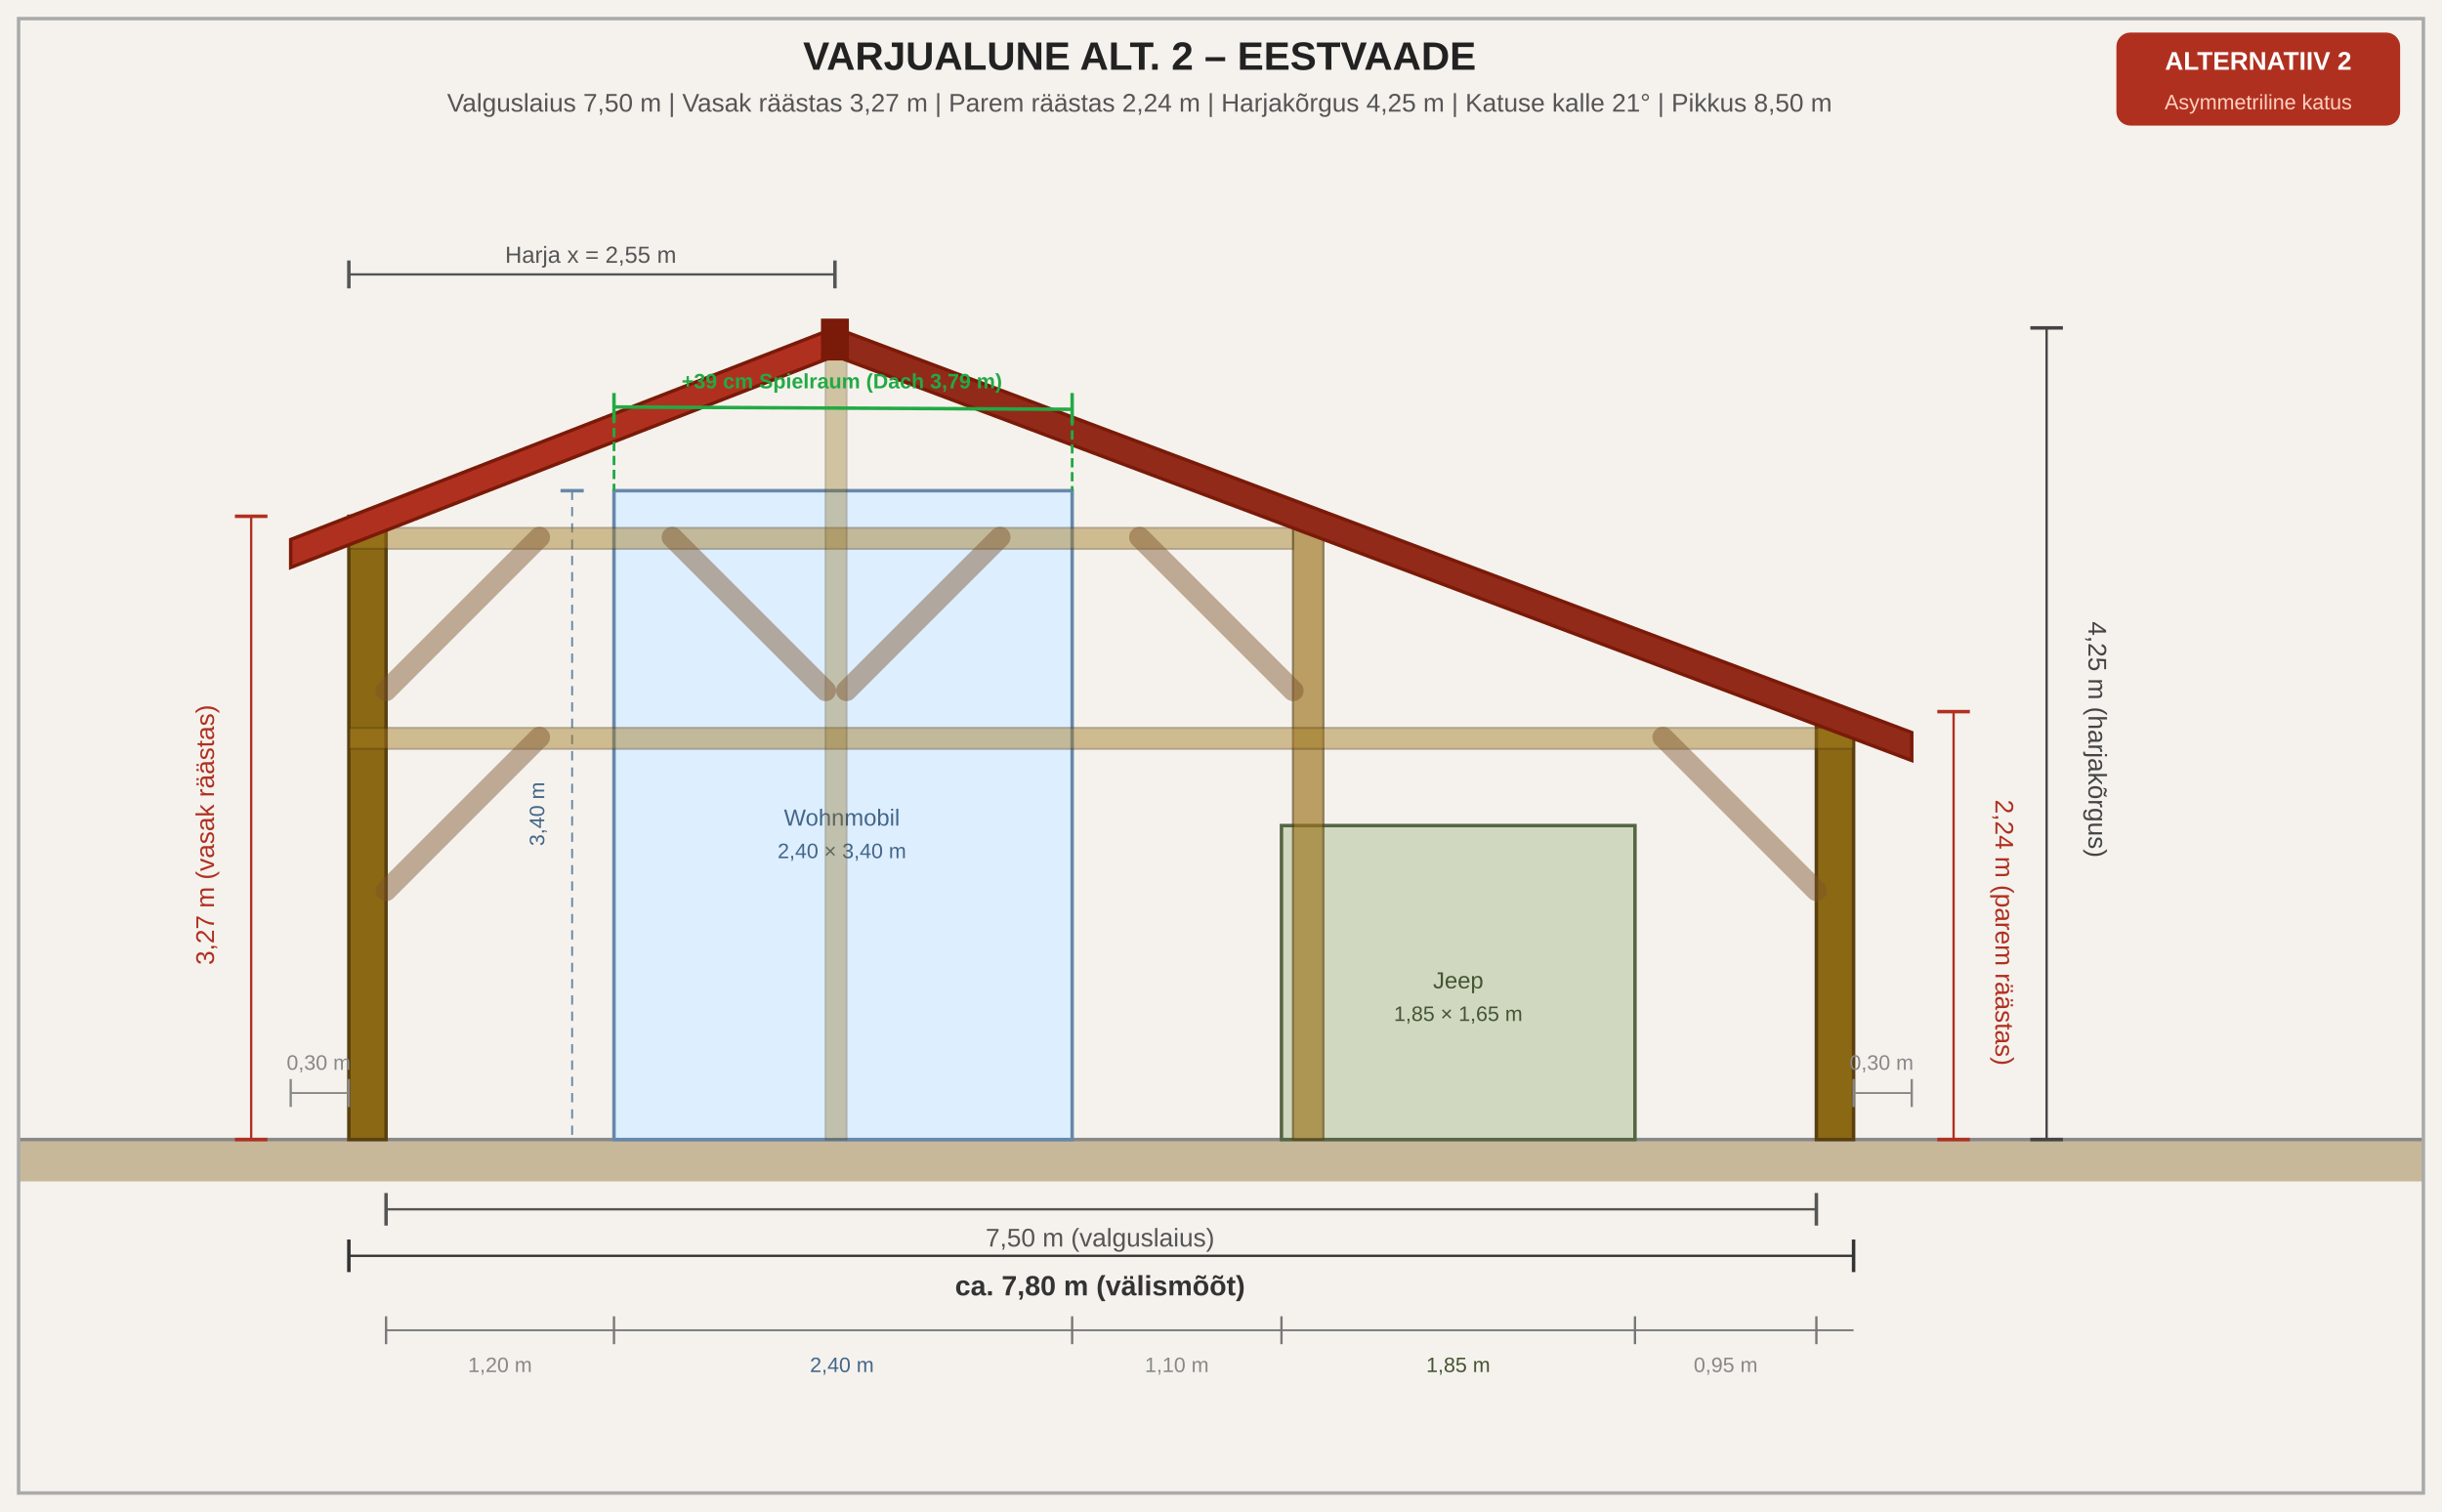
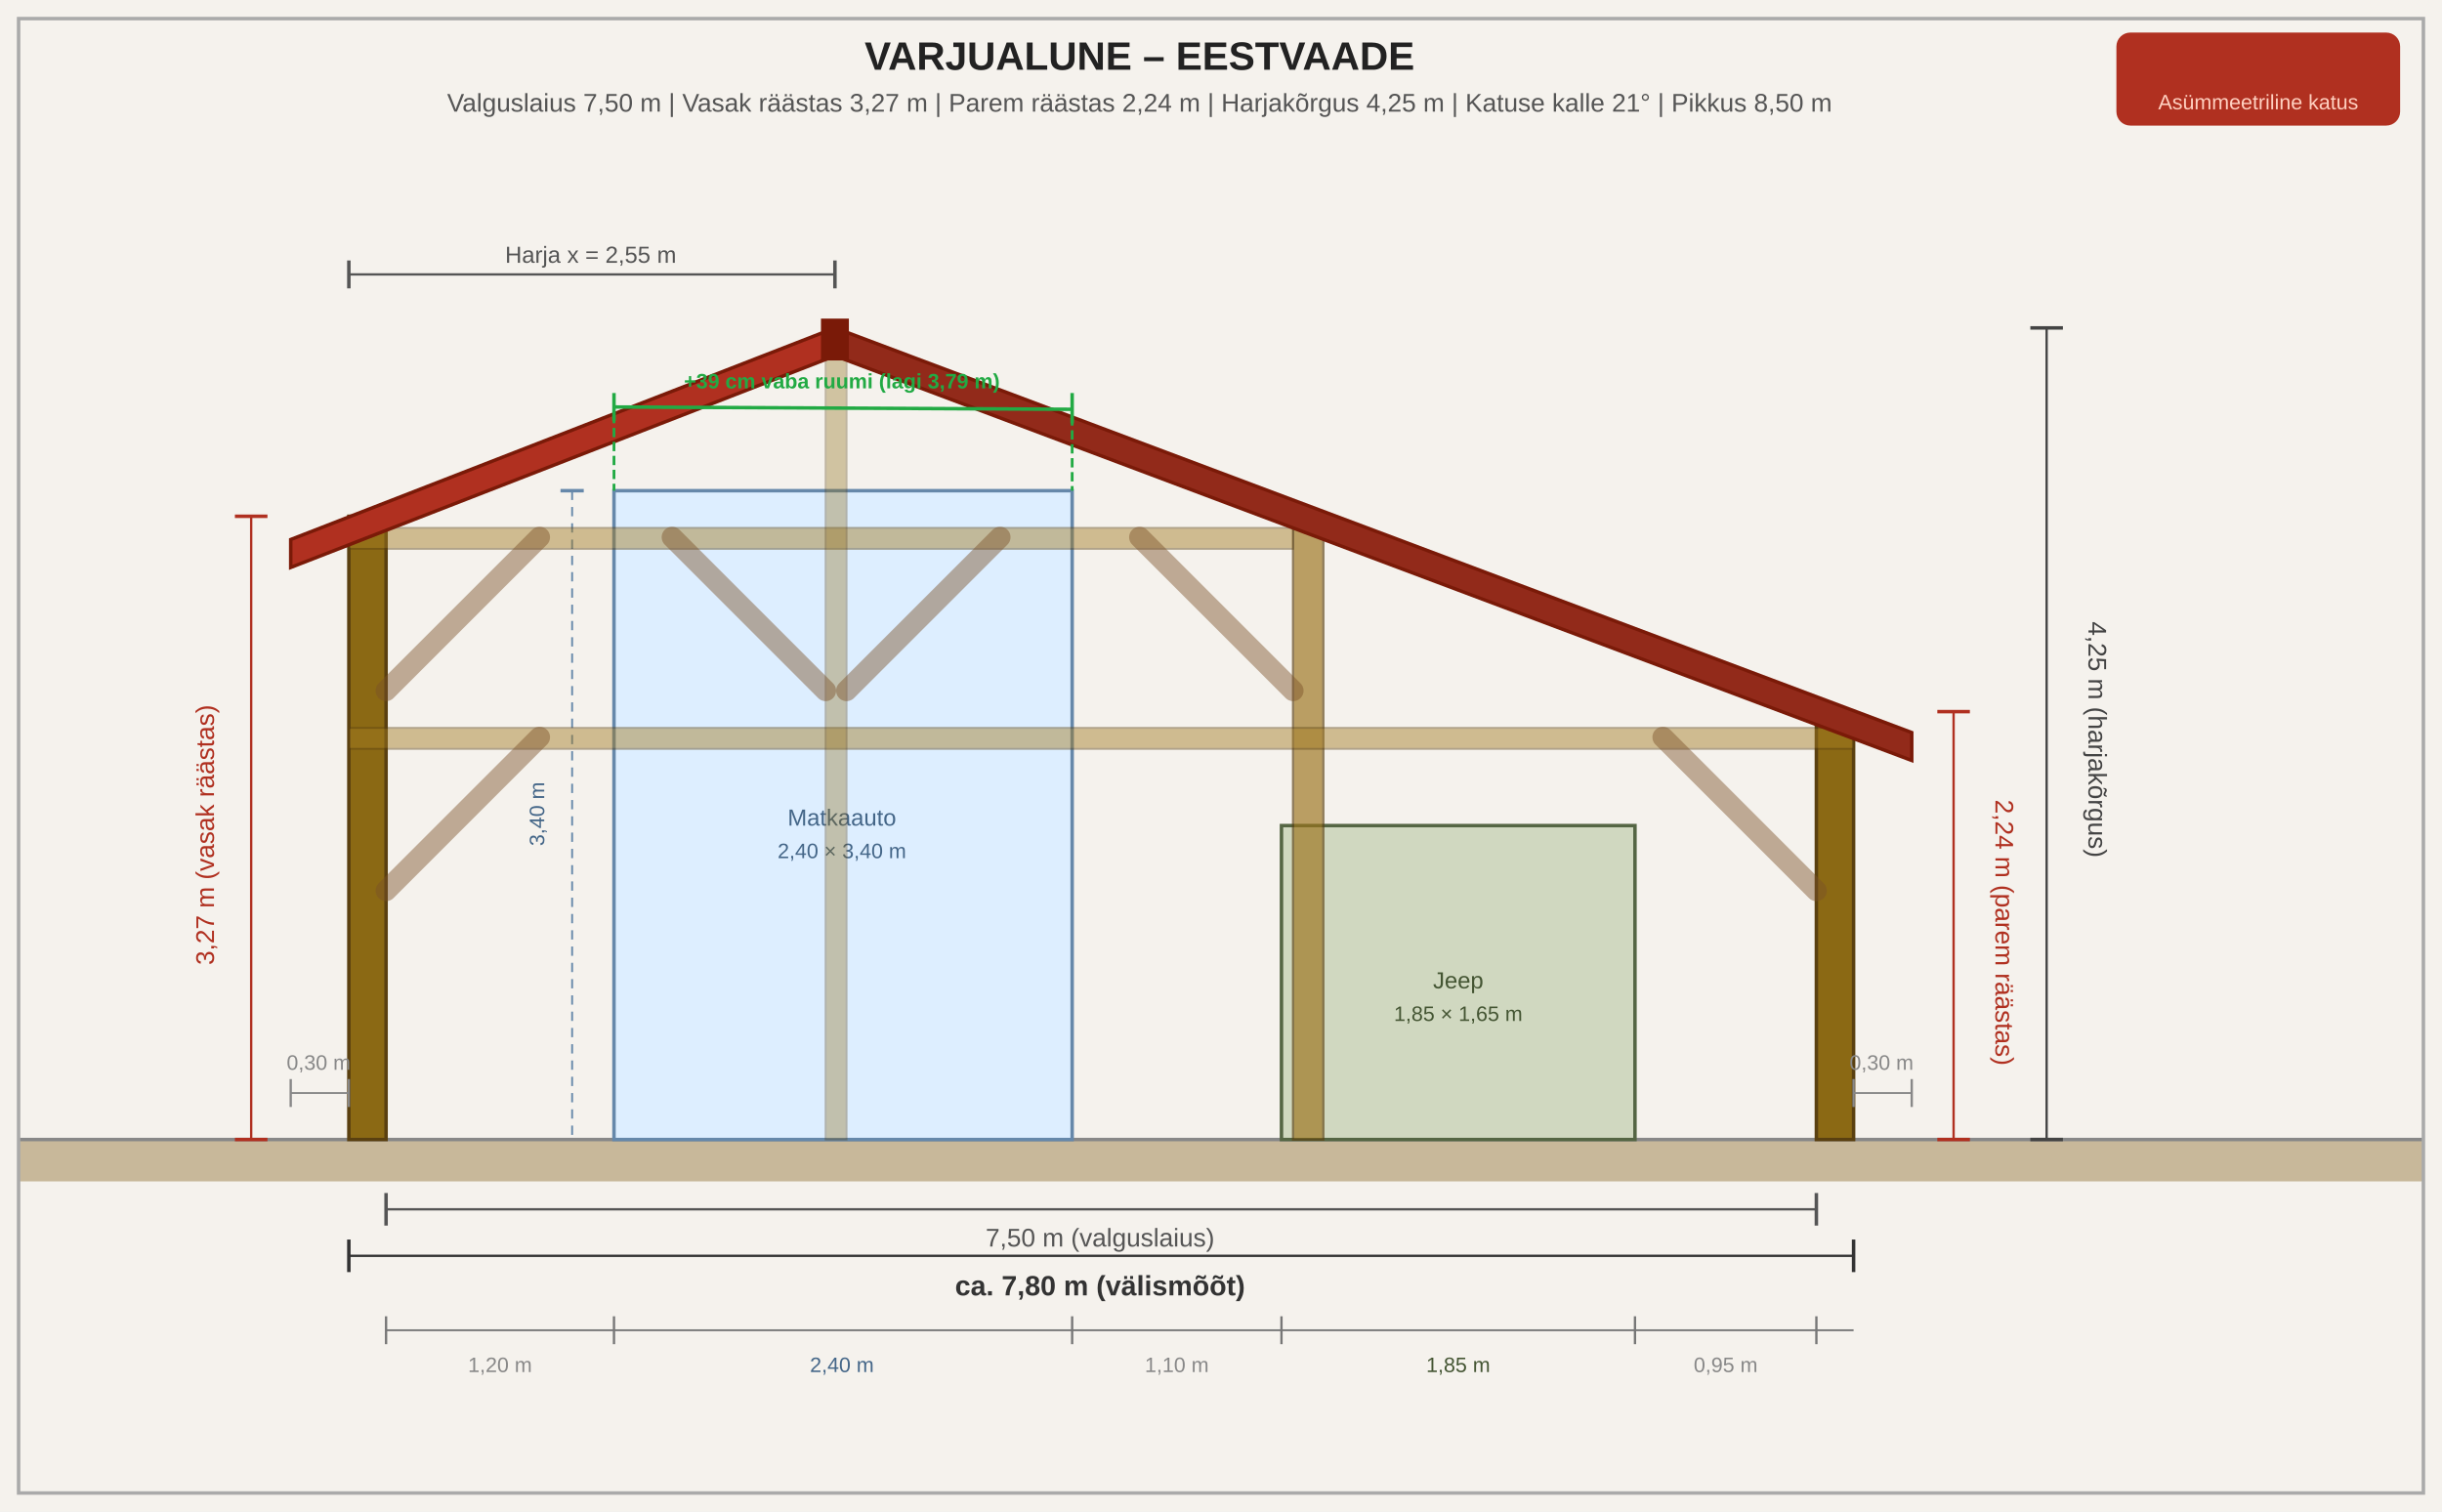
<svg xmlns="http://www.w3.org/2000/svg" viewBox="0 0 1050 650" width="1050" height="650" font-family="Arial, sans-serif">
  <rect width="1050" height="650" fill="#f5f2ed" />
-   <text x="490" y="30" text-anchor="middle" font-size="17" font-weight="bold" fill="#222">VARJUALUNE ALT. 2 – EESTVAADE</text>
+   <text x="490" y="30" text-anchor="middle" font-size="17" font-weight="bold" fill="#222">VARJUALUNE – EESTVAADE</text>
  <text x="490" y="48" text-anchor="middle" font-size="11" fill="#555">Valguslaius 7,50 m | Vasak räästas 3,27 m | Parem räästas 2,24 m | Harjakõrgus 4,25 m | Katuse kalle 21° | Pikkus 8,50 m</text>
  <rect x="8" y="490" width="1034" height="18" fill="#c8b89a" />
  <line x1="8" y1="490" x2="1042" y2="490" stroke="#888" stroke-width="1.5" />
  <rect x="264" y="211" width="197" height="279" fill="#ddeeff" stroke="#6688aa" stroke-width="1.5" />
-   <text x="362" y="355" text-anchor="middle" font-size="10" fill="#446688">Wohnmobil</text>
+   <text x="362" y="355" text-anchor="middle" font-size="10" fill="#446688">Matkaauto</text>
  <text x="362" y="369" text-anchor="middle" font-size="9" fill="#446688">2,40 × 3,40 m</text>
  <line x1="246" y1="211" x2="246" y2="490" stroke="#6688aa" stroke-width="0.8" stroke-dasharray="4,3" />
  <line x1="241" y1="211" x2="251" y2="211" stroke="#6688aa" stroke-width="1.5" />
  <rect x="551" y="355" width="152" height="135" fill="#d0d8c0" stroke="#556644" stroke-width="1.5" />
  <text x="627" y="425" text-anchor="middle" font-size="10" fill="#445533">Jeep</text>
  <text x="627" y="439" text-anchor="middle" font-size="9" fill="#445533">1,85 × 1,65 m</text>
  <rect x="150" y="222" width="16" height="268" fill="#8B6914" stroke="#5a4010" stroke-width="1.5" />
  <rect x="781" y="306" width="16" height="184" fill="#8B6914" stroke="#5a4010" stroke-width="1.5" />
  <rect x="556" y="222" width="13" height="268" fill="#9a7218" stroke="#5a4010" stroke-width="1" opacity="0.65" />
  <rect x="150" y="227" width="406" height="9" fill="#a07820" stroke="#5a4010" stroke-width="0.8" opacity="0.45" />
  <rect x="150" y="313" width="647" height="9" fill="#a07820" stroke="#5a4010" stroke-width="0.8" opacity="0.45" />
  <rect x="355" y="141" width="9" height="349" fill="#8B6914" stroke="#5a4010" stroke-width="0.8" opacity="0.35" />
  <line x1="166" y1="297" x2="232" y2="231" stroke="#7a5028" stroke-width="9" stroke-linecap="round" opacity="0.45" />
  <line x1="355" y1="297" x2="289" y2="231" stroke="#7a5028" stroke-width="9" stroke-linecap="round" opacity="0.45" />
  <line x1="364" y1="297" x2="430" y2="231" stroke="#7a5028" stroke-width="9" stroke-linecap="round" opacity="0.45" />
  <line x1="556" y1="297" x2="490" y2="231" stroke="#7a5028" stroke-width="9" stroke-linecap="round" opacity="0.45" />
  <line x1="166" y1="383" x2="232" y2="317" stroke="#7a5028" stroke-width="9" stroke-linecap="round" opacity="0.45" />
  <line x1="781" y1="383" x2="715" y2="317" stroke="#7a5028" stroke-width="9" stroke-linecap="round" opacity="0.45" />
  <polygon points="125,232 359,141 359,153 125,244" fill="#b03020" stroke="#7a1a08" stroke-width="1.5" />
  <polygon points="359,141 822,315 822,327 359,153" fill="#922a1a" stroke="#7a1a08" stroke-width="1.5" />
  <rect x="353" y="137" width="12" height="18" fill="#7a1a08" />
  <line x1="264" y1="178" x2="264" y2="211" stroke="#22aa44" stroke-width="1.2" stroke-dasharray="4,2" />
  <line x1="461" y1="179" x2="461" y2="211" stroke="#22aa44" stroke-width="1.2" stroke-dasharray="4,2" />
  <line x1="264" y1="175" x2="461" y2="176" stroke="#22aa44" stroke-width="1.5" />
  <line x1="264" y1="169" x2="264" y2="181" stroke="#22aa44" stroke-width="1.5" />
  <line x1="461" y1="169" x2="461" y2="182" stroke="#22aa44" stroke-width="1.5" />
-   <text x="362" y="167" text-anchor="middle" font-size="9" fill="#22aa44" font-weight="bold">+39 cm Spielraum (Dach 3,79 m)</text>
+   <text x="362" y="167" text-anchor="middle" font-size="9" fill="#22aa44" font-weight="bold">+39 cm vaba ruumi (lagi 3,79 m)</text>
  <line x1="108" y1="222" x2="108" y2="490" stroke="#b03020" stroke-width="1" />
  <line x1="101" y1="222" x2="115" y2="222" stroke="#b03020" stroke-width="1.5" />
  <line x1="101" y1="490" x2="115" y2="490" stroke="#b03020" stroke-width="1.5" />
  <text x="92" y="359" text-anchor="middle" font-size="11" fill="#b03020" transform="rotate(-90,92,359)">3,27 m (vasak räästas)</text>
  <line x1="840" y1="306" x2="840" y2="490" stroke="#b03020" stroke-width="1" />
  <line x1="833" y1="306" x2="847" y2="306" stroke="#b03020" stroke-width="1.5" />
  <line x1="833" y1="490" x2="847" y2="490" stroke="#b03020" stroke-width="1.5" />
  <text x="858" y="401" text-anchor="middle" font-size="11" fill="#b03020" transform="rotate(90,858,401)">2,24 m (parem räästas)</text>
  <line x1="880" y1="141" x2="880" y2="490" stroke="#444" stroke-width="1" />
  <line x1="873" y1="141" x2="887" y2="141" stroke="#444" stroke-width="1.5" />
  <line x1="873" y1="490" x2="887" y2="490" stroke="#444" stroke-width="1.5" />
  <text x="898" y="318" text-anchor="middle" font-size="11" fill="#444" transform="rotate(90,898,318)">4,25 m (harjakõrgus)</text>
  <line x1="150" y1="118" x2="359" y2="118" stroke="#555" stroke-width="1" />
  <line x1="150" y1="112" x2="150" y2="124" stroke="#555" stroke-width="1.5" />
  <line x1="359" y1="112" x2="359" y2="124" stroke="#555" stroke-width="1.5" />
  <text x="254" y="113" text-anchor="middle" font-size="10" fill="#555">Harja x = 2,55 m</text>
  <line x1="150" y1="540" x2="797" y2="540" stroke="#333" stroke-width="1" />
  <line x1="150" y1="533" x2="150" y2="547" stroke="#333" stroke-width="1.5" />
  <line x1="797" y1="533" x2="797" y2="547" stroke="#333" stroke-width="1.5" />
  <text x="473" y="557" text-anchor="middle" font-size="12" font-weight="bold" fill="#333">ca. 7,80 m (välismõõt)</text>
  <line x1="166" y1="520" x2="781" y2="520" stroke="#555" stroke-width="1" />
  <line x1="166" y1="513" x2="166" y2="527" stroke="#555" stroke-width="1.5" />
  <line x1="781" y1="513" x2="781" y2="527" stroke="#555" stroke-width="1.5" />
  <text x="473" y="536" text-anchor="middle" font-size="11" fill="#555">7,50 m (valguslaius)</text>
  <line x1="166" y1="572" x2="797" y2="572" stroke="#777" stroke-width="0.8" />
  <line x1="166" y1="566" x2="166" y2="578" stroke="#777" stroke-width="1" />
  <line x1="264" y1="566" x2="264" y2="578" stroke="#777" stroke-width="1" />
  <line x1="461" y1="566" x2="461" y2="578" stroke="#777" stroke-width="1" />
  <line x1="551" y1="566" x2="551" y2="578" stroke="#777" stroke-width="1" />
  <line x1="703" y1="566" x2="703" y2="578" stroke="#777" stroke-width="1" />
  <line x1="781" y1="566" x2="781" y2="578" stroke="#777" stroke-width="1" />
  <text x="215" y="590" text-anchor="middle" font-size="9" fill="#888">1,20 m</text>
  <text x="362" y="590" text-anchor="middle" font-size="9" fill="#446688">2,40 m</text>
  <text x="506" y="590" text-anchor="middle" font-size="9" fill="#888">1,10 m</text>
  <text x="627" y="590" text-anchor="middle" font-size="9" fill="#445533">1,85 m</text>
  <text x="742" y="590" text-anchor="middle" font-size="9" fill="#888">0,95 m</text>
  <line x1="125" y1="470" x2="150" y2="470" stroke="#888" stroke-width="0.8" />
  <line x1="125" y1="464" x2="125" y2="476" stroke="#888" stroke-width="1" />
  <line x1="150" y1="464" x2="150" y2="476" stroke="#888" stroke-width="1" />
  <text x="137" y="460" text-anchor="middle" font-size="9" fill="#888">0,30 m</text>
  <line x1="797" y1="470" x2="822" y2="470" stroke="#888" stroke-width="0.8" />
  <line x1="797" y1="464" x2="797" y2="476" stroke="#888" stroke-width="1" />
  <line x1="822" y1="464" x2="822" y2="476" stroke="#888" stroke-width="1" />
  <text x="809" y="460" text-anchor="middle" font-size="9" fill="#888">0,30 m</text>
  <rect x="910" y="14" width="122" height="40" rx="6" fill="#b03020" />
-   <text x="971" y="30" text-anchor="middle" font-size="11" font-weight="bold" fill="white">ALTERNATIIV 2</text>
-   <text x="971" y="47" text-anchor="middle" font-size="9" fill="#ffd0c0">Asymmetriline katus</text>
+   <text x="971" y="30" text-anchor="middle" font-size="11" font-weight="bold" fill="white" />
+   <text x="971" y="47" text-anchor="middle" font-size="9" fill="#ffd0c0">Asümmeetriline katus</text>
  <text x="234" y="350" text-anchor="middle" font-size="9" fill="#446688" transform="rotate(-90,234,350)">3,40 m</text>
  <rect x="8" y="8" width="1034" height="634" fill="none" stroke="#aaa" stroke-width="1.5" />
</svg>
